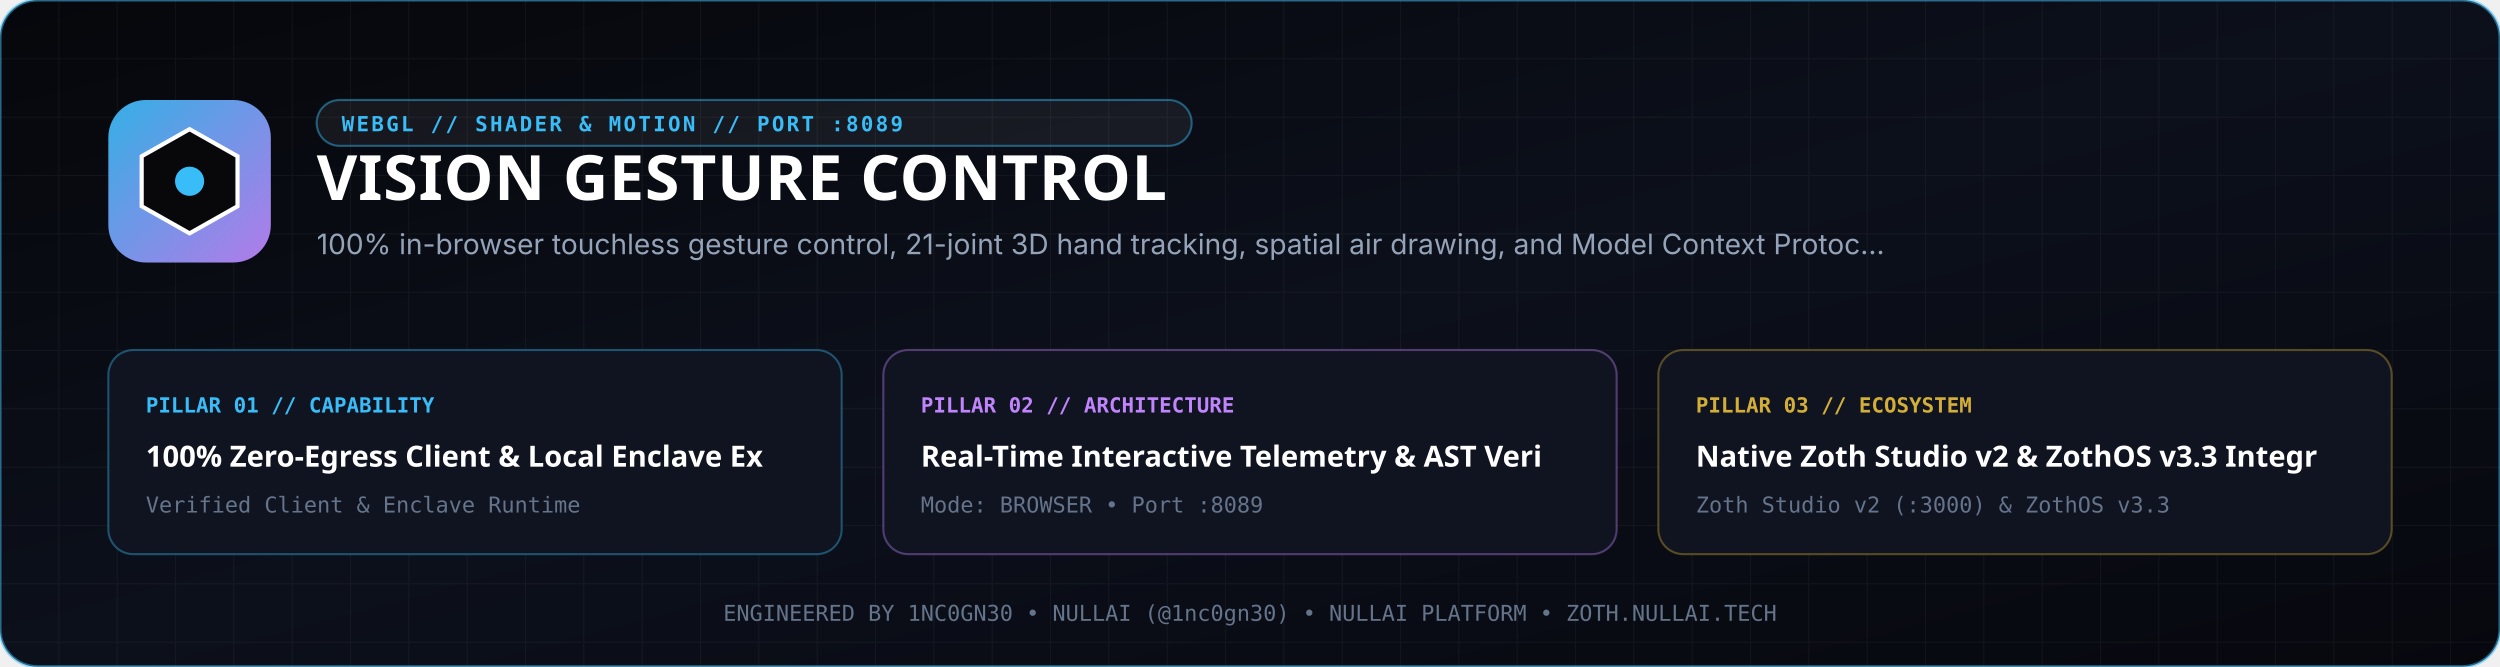
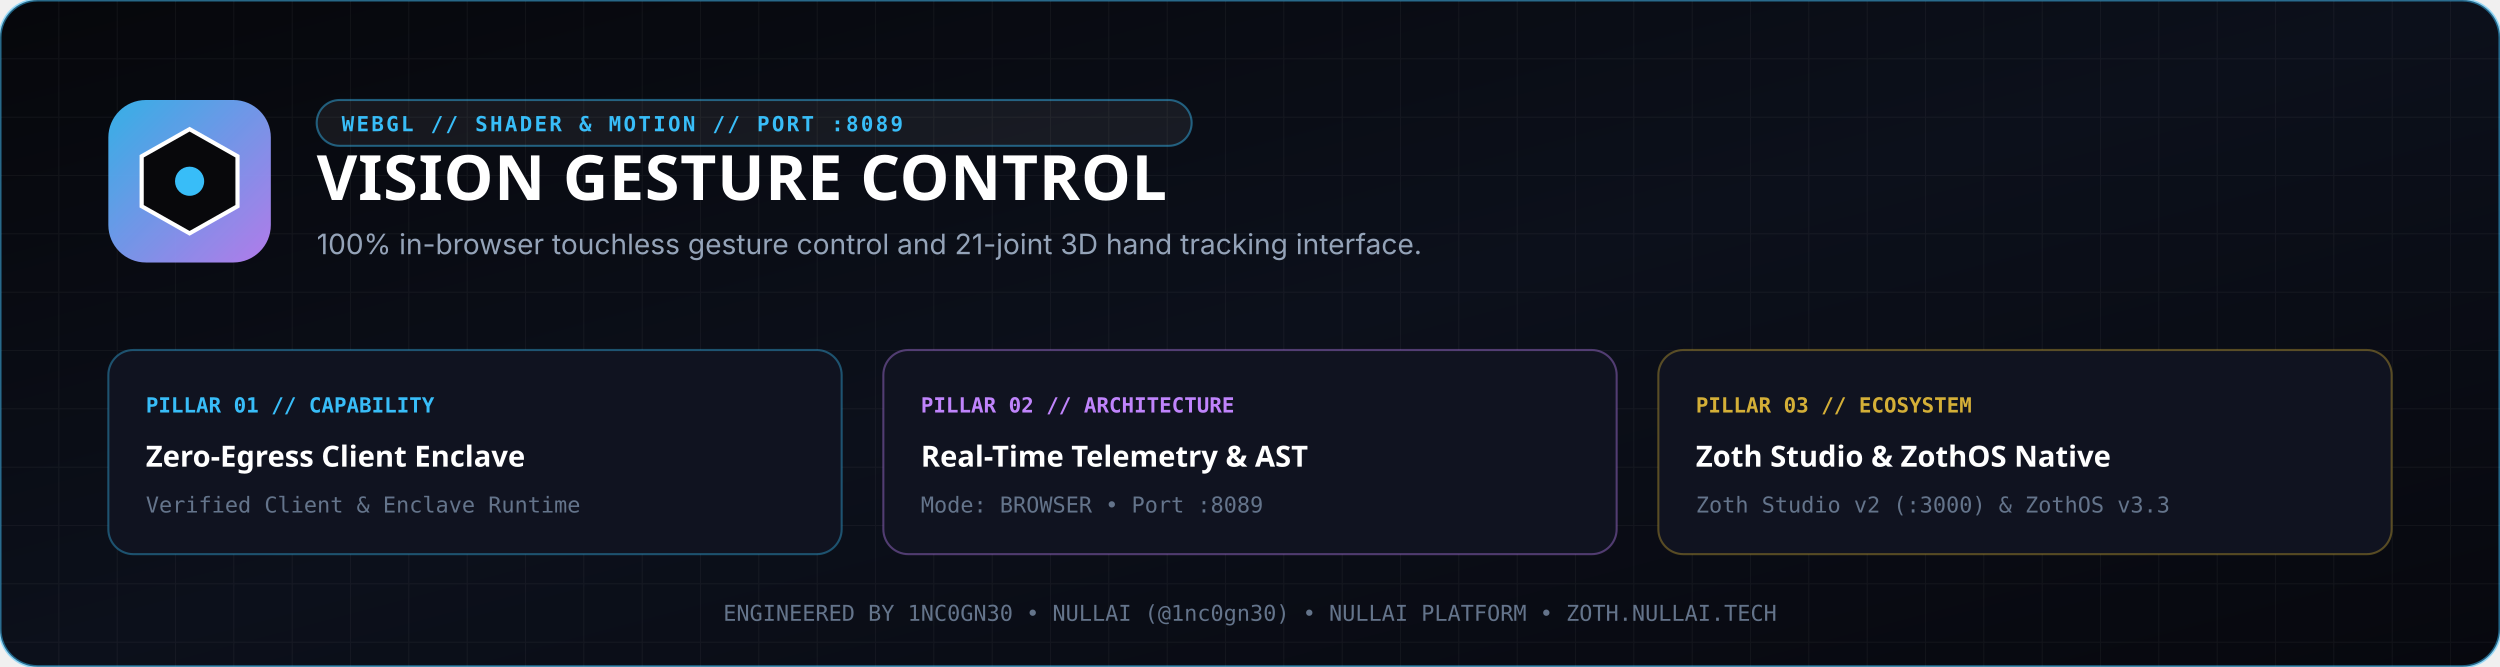
<svg xmlns="http://www.w3.org/2000/svg" viewBox="0 0 1200 320" width="100%" height="100%">
  <defs>
    <linearGradient id="bg" x1="0%" y1="0%" x2="100%" y2="100%">
      <stop offset="0%" stop-color="#06070B" />
      <stop offset="50%" stop-color="#0C101B" />
      <stop offset="100%" stop-color="#07080E" />
    </linearGradient>
    <linearGradient id="accent" x1="0%" y1="0%" x2="100%" y2="100%">
      <stop offset="0%" stop-color="#38BDF8" />
      <stop offset="100%" stop-color="#C084FC" />
    </linearGradient>
    <pattern id="grid" width="28" height="28" patternUnits="userSpaceOnUse">
      <path d="M 28 0 L 0 0 0 28" fill="none" stroke="rgba(255,255,255,0.04)" stroke-width="1" />
    </pattern>
  </defs>
  <rect width="1200" height="320" rx="18" fill="url(#bg)" stroke="#38BDF8" stroke-opacity="0.5" stroke-width="1.5" />
  <rect width="1200" height="320" rx="18" fill="url(#grid)" />
  <g transform="translate(52, 48)">
    <rect width="78" height="78" rx="18" fill="url(#accent)" opacity="0.92" />
    <polygon points="39,14 62,27 62,51 39,64 16,51 16,27" fill="#08080B" stroke="#FFFFFF" stroke-width="2" />
    <circle cx="39" cy="39" r="7" fill="#38BDF8" />
  </g>
  <g transform="translate(152, 62)">
    <rect x="0" y="-14" width="420" height="22" rx="11" fill="rgba(255,255,255,0.06)" stroke="#38BDF8" stroke-opacity="0.45" />
    <text x="12" y="1" fill="#38BDF8" font-family="JetBrains Mono, monospace" font-size="10" font-weight="700" letter-spacing="1.1">WEBGL // SHADER &amp; MOTION // PORT :8089</text>
    <text x="0" y="34" fill="#FFFFFF" font-family="Syne, Space Grotesk, sans-serif" font-size="30" font-weight="800" letter-spacing="0.4">VISION GESTURE CONTROL</text>
-     <text x="0" y="60" fill="#94A3B8" font-family="Inter, sans-serif" font-size="13.5">100% in-browser touchless gesture control, 21-joint 3D hand tracking, spatial air drawing, and Model Context Protoc...</text>
+     <text x="0" y="60" fill="#94A3B8" font-family="Inter, sans-serif" font-size="13.5">100% in-browser touchless gesture control and 21-joint 3D hand tracking interface.</text>
  </g>
  <g transform="translate(52, 168)">
    <rect x="0" y="0" width="352" height="98" rx="12" fill="#101320" stroke="#38BDF8" stroke-opacity="0.38" />
    <text x="18" y="30" fill="#38BDF8" font-family="JetBrains Mono, monospace" font-size="10" font-weight="700">PILLAR 01 // CAPABILITY</text>
-     <text x="18" y="56" fill="#FFFFFF" font-family="Space Grotesk, sans-serif" font-size="14" font-weight="700">100% Zero-Egress Client &amp; Local Enclave Ex</text>
+     <text x="18" y="56" fill="#FFFFFF" font-family="Space Grotesk, sans-serif" font-size="14" font-weight="700">Zero-Egress Client Enclave</text>
    <text x="18" y="78" fill="#64748B" font-family="JetBrains Mono, monospace" font-size="10.5">Verified Client &amp; Enclave Runtime</text>
    <rect x="372" y="0" width="352" height="98" rx="12" fill="#101320" stroke="#C084FC" stroke-opacity="0.38" />
    <text x="390" y="30" fill="#C084FC" font-family="JetBrains Mono, monospace" font-size="10" font-weight="700">PILLAR 02 // ARCHITECTURE</text>
-     <text x="390" y="56" fill="#FFFFFF" font-family="Space Grotesk, sans-serif" font-size="14" font-weight="700">Real-Time Interactive Telemetry &amp; AST Veri</text>
+     <text x="390" y="56" fill="#FFFFFF" font-family="Space Grotesk, sans-serif" font-size="14" font-weight="700">Real-Time Telemetry &amp; AST</text>
    <text x="390" y="78" fill="#64748B" font-family="JetBrains Mono, monospace" font-size="10.5">Mode: BROWSER • Port :8089</text>
    <rect x="744" y="0" width="352" height="98" rx="12" fill="#101320" stroke="#D4AF37" stroke-opacity="0.38" />
    <text x="762" y="30" fill="#D4AF37" font-family="JetBrains Mono, monospace" font-size="10" font-weight="700">PILLAR 03 // ECOSYSTEM</text>
-     <text x="762" y="56" fill="#FFFFFF" font-family="Space Grotesk, sans-serif" font-size="14" font-weight="700">Native Zoth Studio v2 &amp; ZothOS v3.3 Integr</text>
+     <text x="762" y="56" fill="#FFFFFF" font-family="Space Grotesk, sans-serif" font-size="14" font-weight="700">Zoth Studio &amp; ZothOS Native</text>
    <text x="762" y="78" fill="#64748B" font-family="JetBrains Mono, monospace" font-size="10.5">Zoth Studio v2 (:3000) &amp; ZothOS v3.3</text>
  </g>
  <text x="600" y="298" text-anchor="middle" fill="#64748B" font-family="JetBrains Mono, monospace" font-size="10.5">
    ENGINEERED BY 1NC0GN30 • NULLAI (@1nc0gn30)  •  NULLAI PLATFORM  •  ZOTH.NULLAI.TECH
  </text>
</svg>
